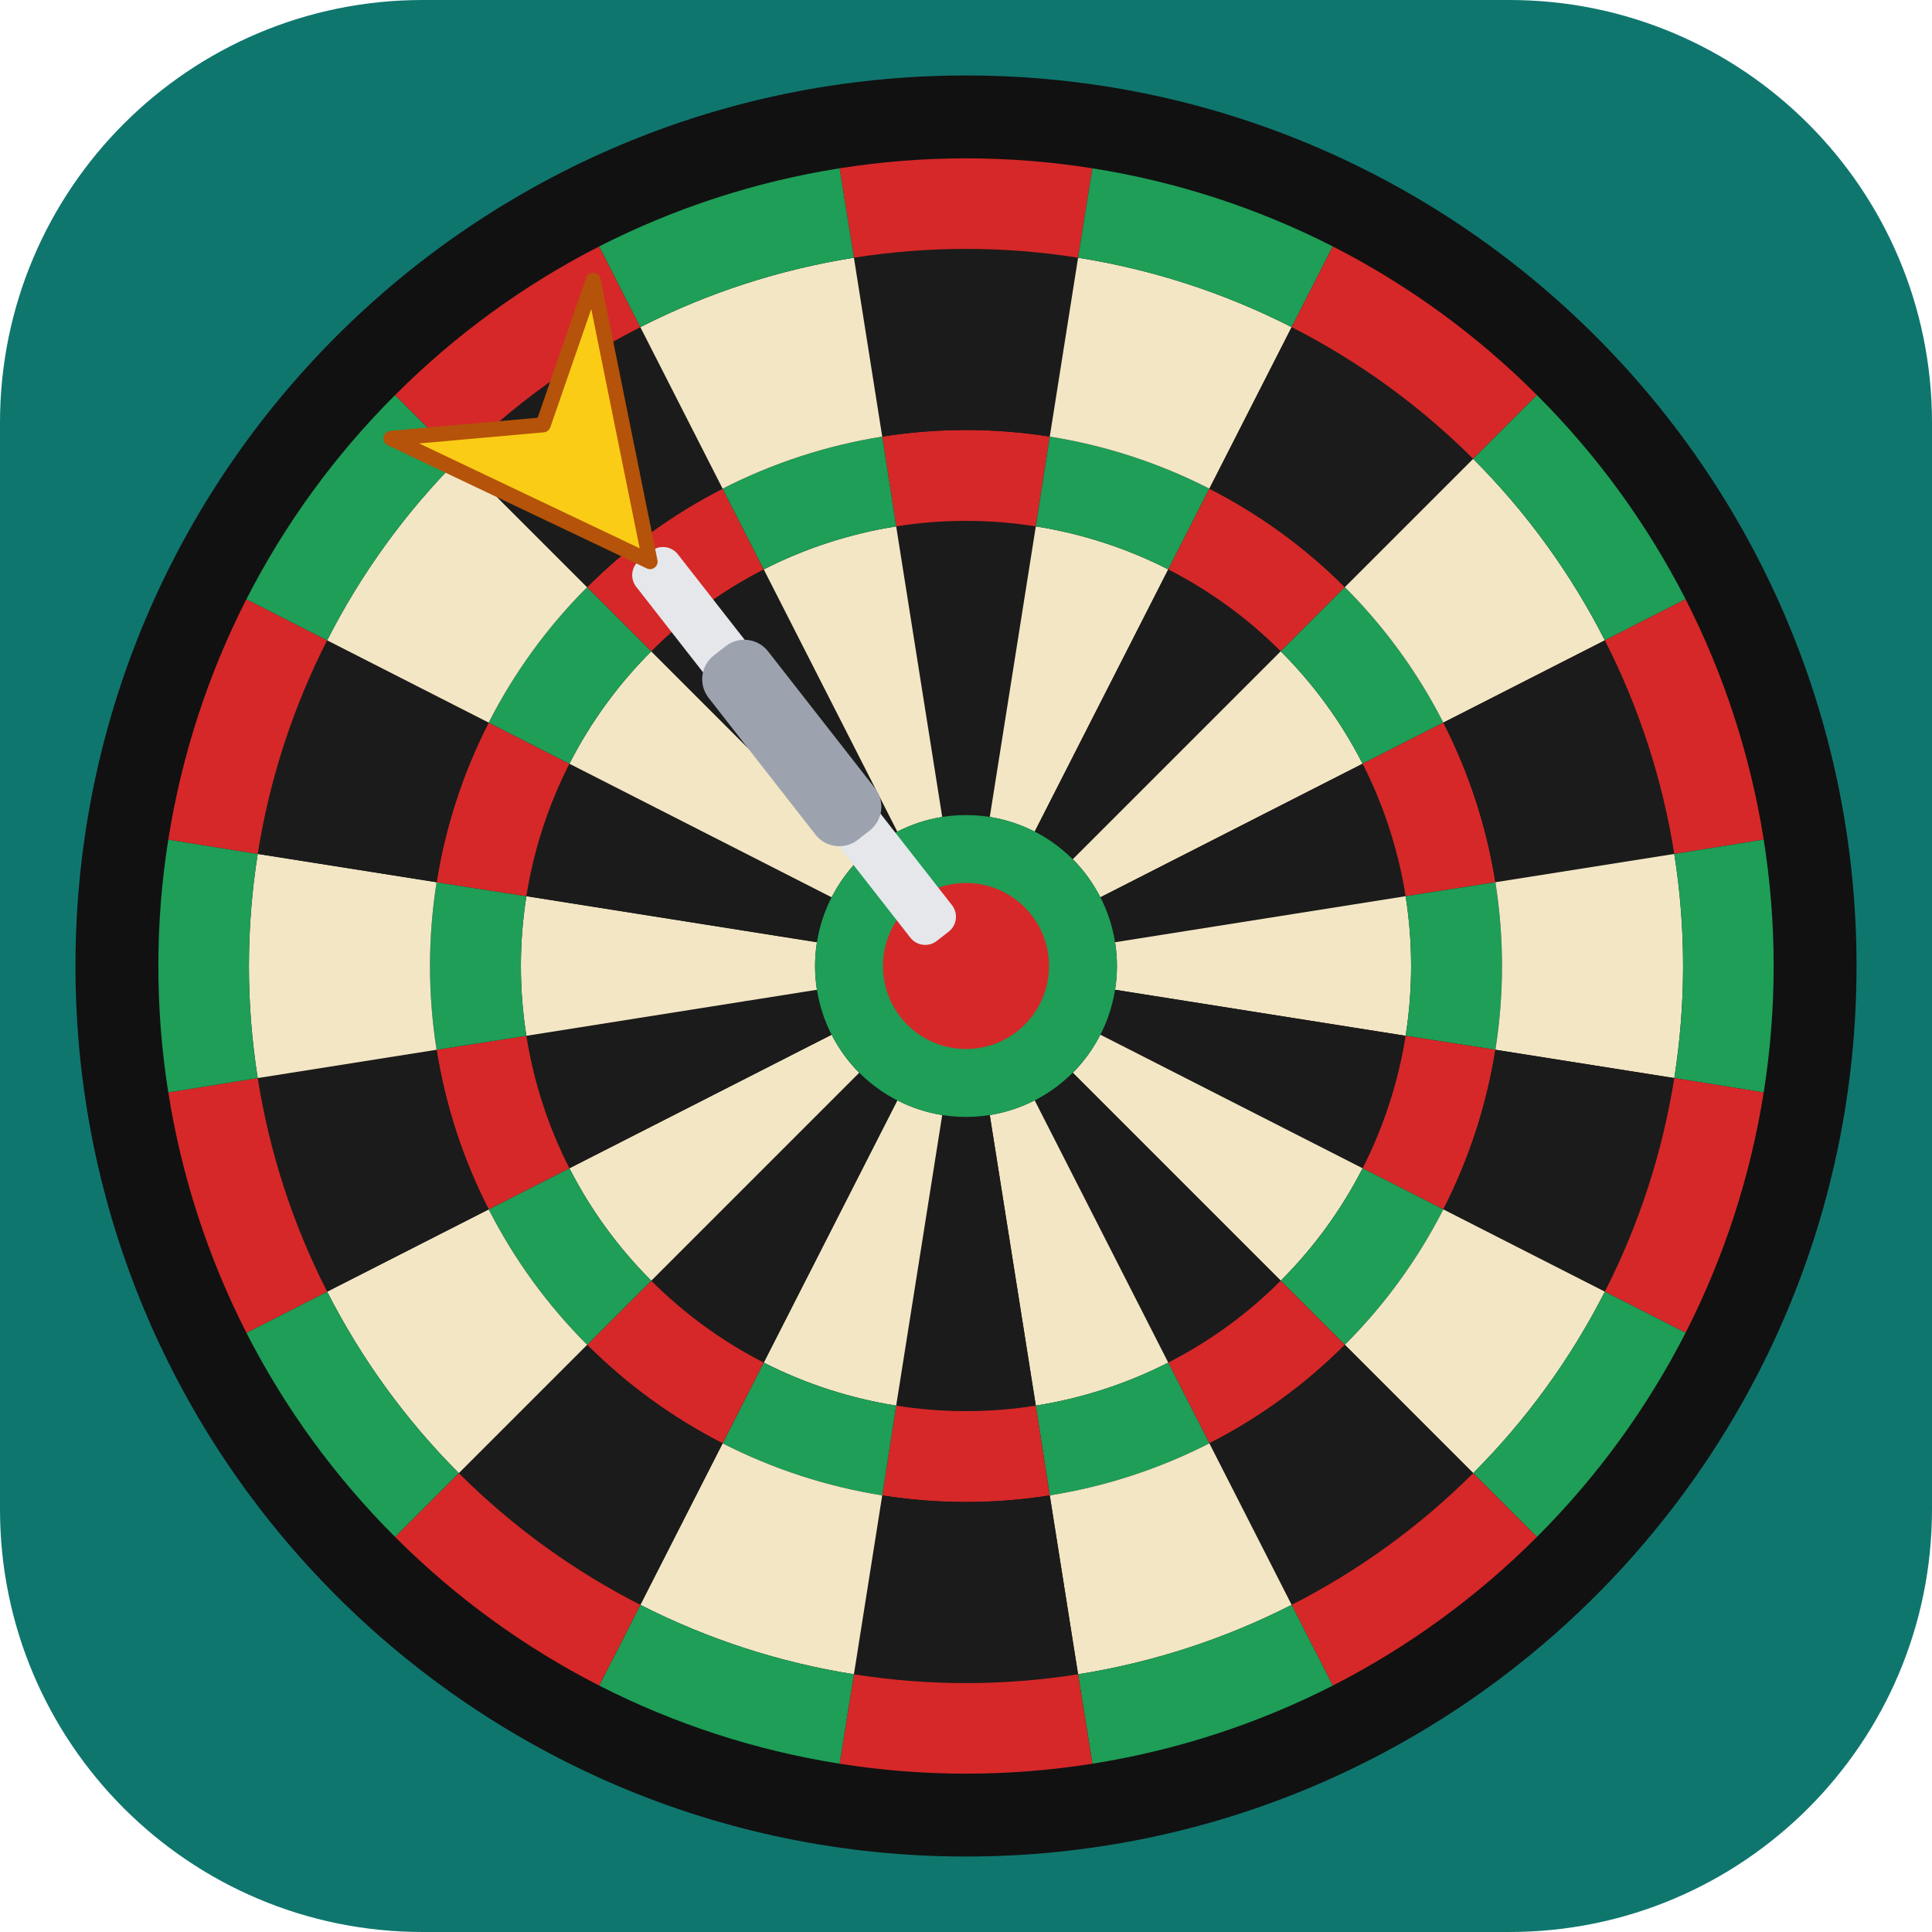
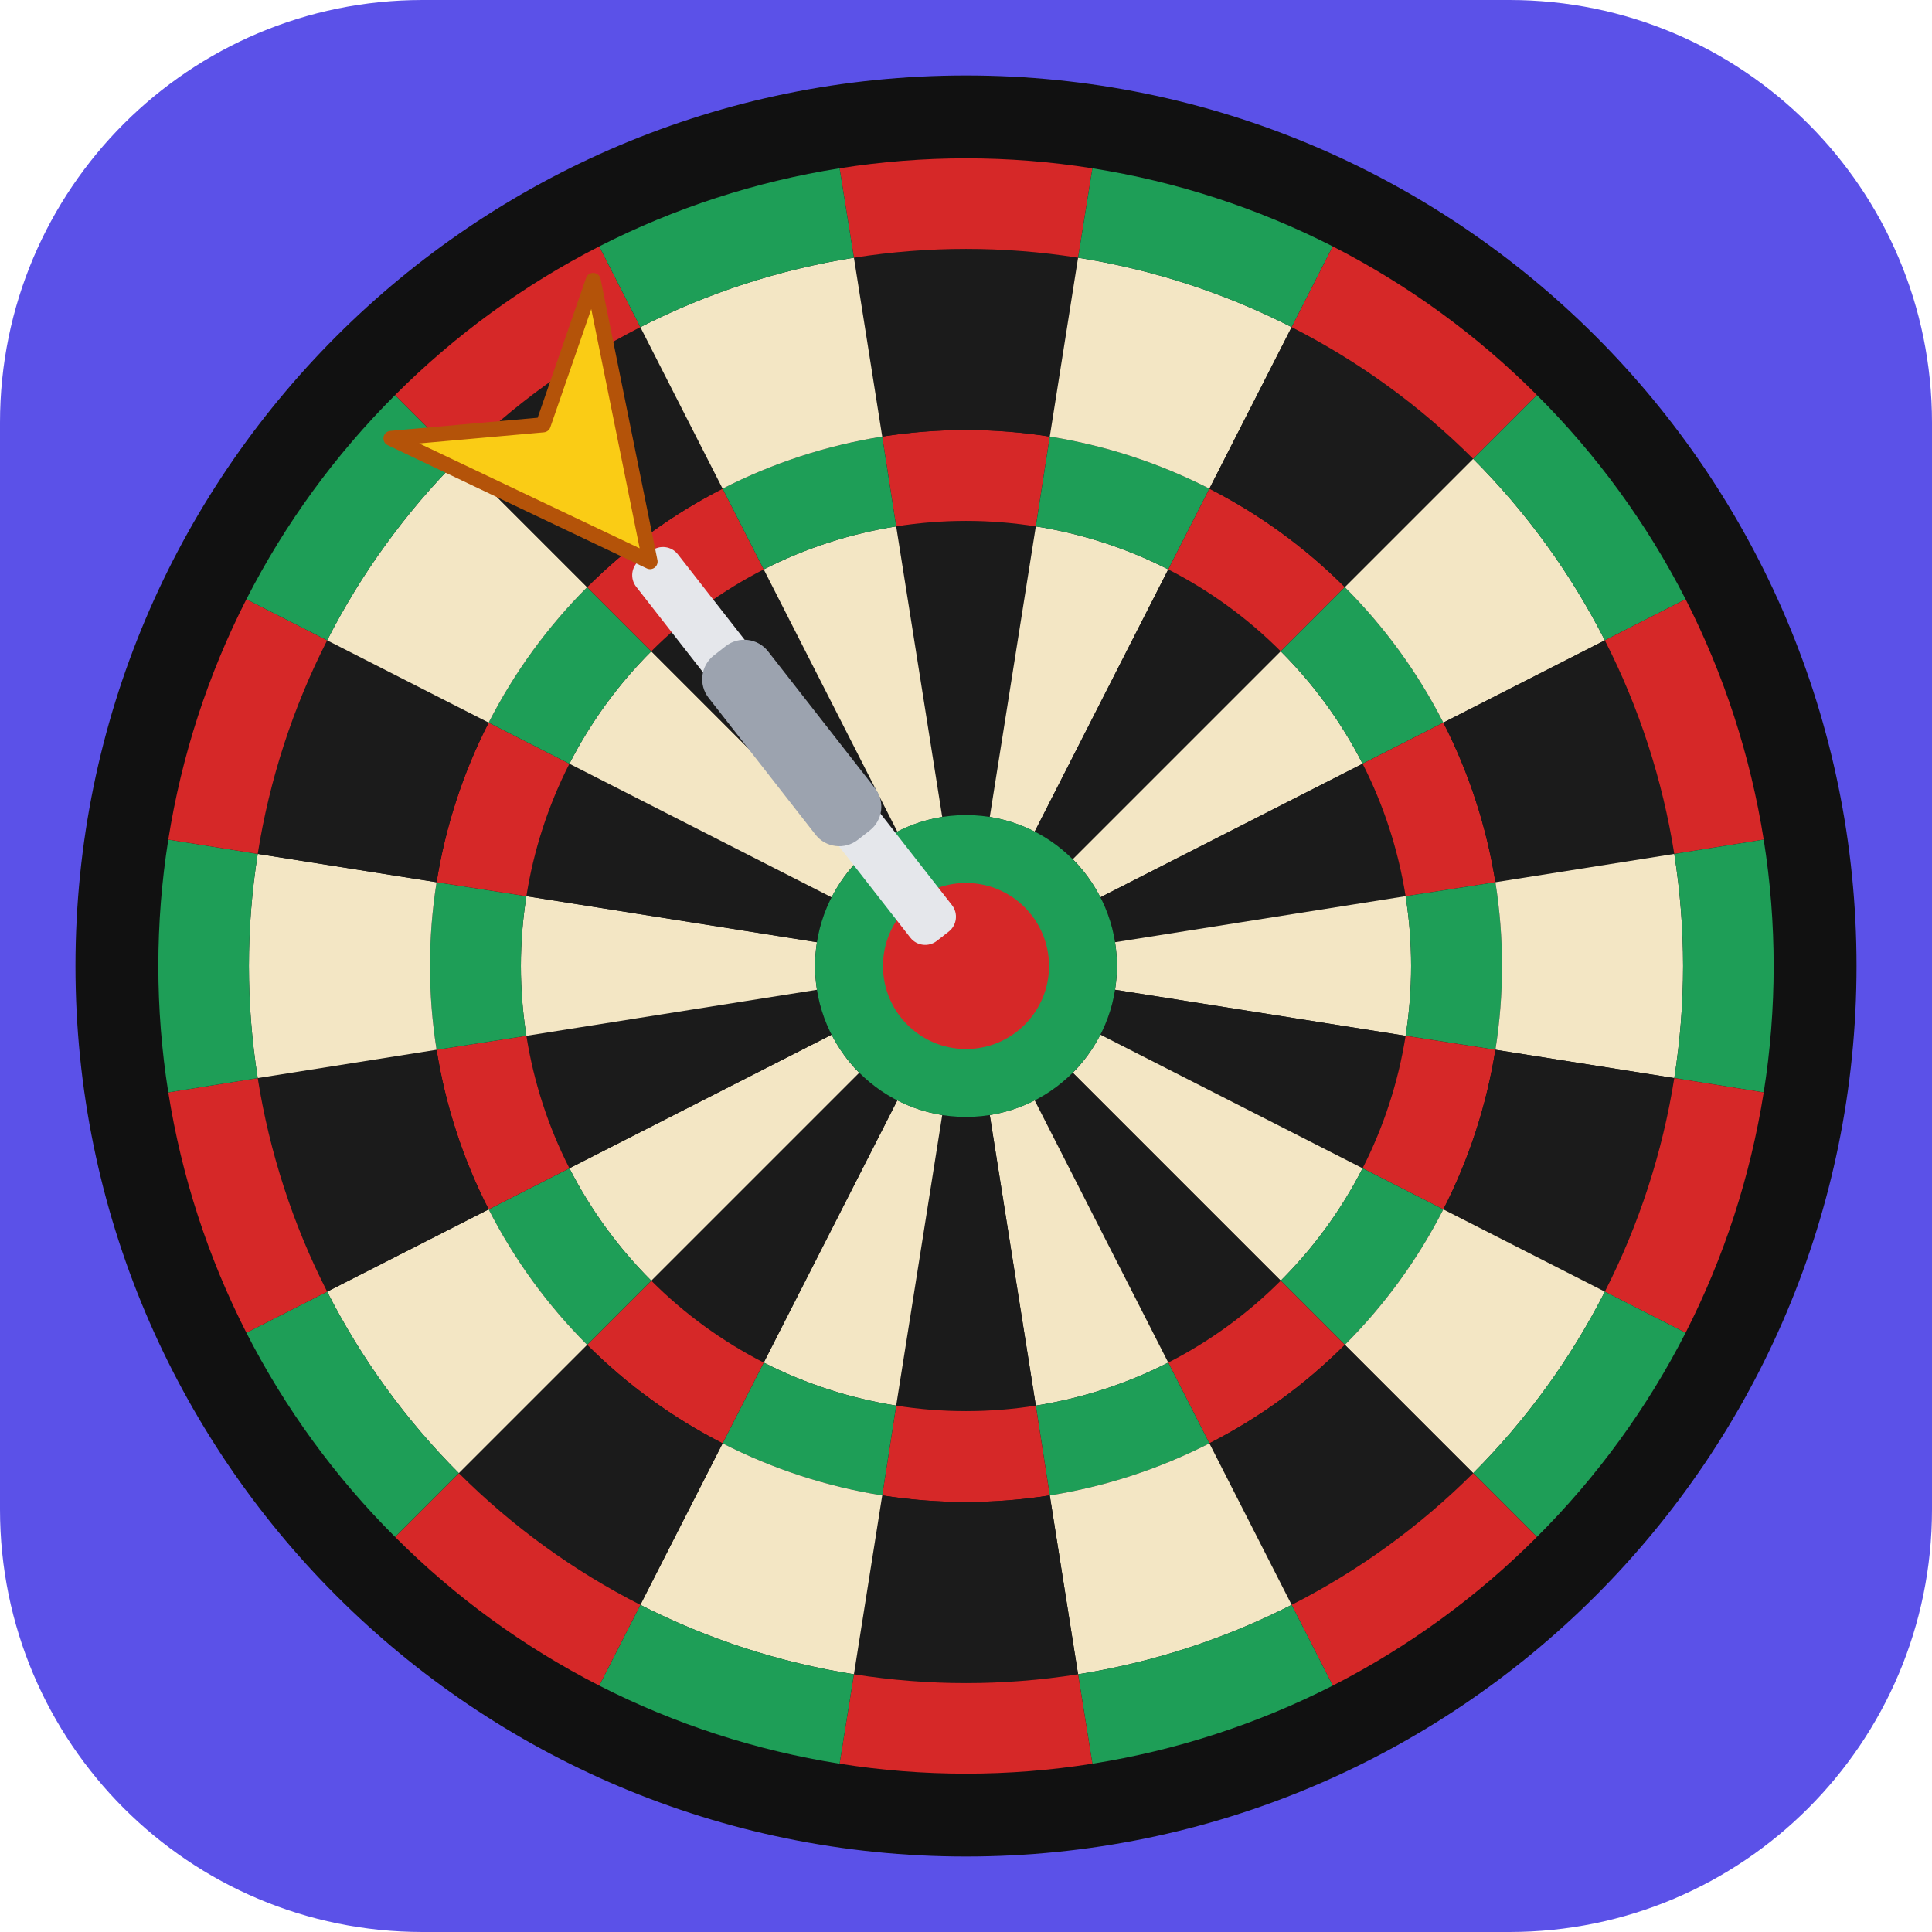
<svg xmlns="http://www.w3.org/2000/svg" viewBox="0 0 512 512">
-   <rect width="512" height="512" rx="112" fill="#0F766E" />
+   <rect width="512" height="512" rx="112" fill="#5B51E8" />
  <circle cx="256" cy="256" r="236" fill="#111" />
  <path d="M249.7 216.5 L237.5 139.5 A118 118 0 0 1 274.5 139.5 L262.3 216.5 A40 40 0 0 0 249.7 216.5Z" fill="#1B1B1B" />
  <path d="M237.5 139.5 L233.8 115.7 A142 142 0 0 1 278.2 115.7 L274.5 139.5 A118 118 0 0 0 237.5 139.5Z" fill="#D62828" />
  <path d="M233.8 115.7 L226.3 68.3 A190 190 0 0 1 285.7 68.3 L278.2 115.7 A142 142 0 0 0 233.8 115.7Z" fill="#1B1B1B" />
  <path d="M226.3 68.3 L222.5 44.6 A214 214 0 0 1 289.5 44.6 L285.7 68.3 A190 190 0 0 0 226.3 68.3Z" fill="#D62828" />
  <path d="M262.3 216.5 L274.5 139.5 A118 118 0 0 1 309.6 150.9 L274.2 220.4 A40 40 0 0 0 262.3 216.5Z" fill="#F3E6C4" />
  <path d="M274.5 139.5 L278.2 115.7 A142 142 0 0 1 320.5 129.5 L309.6 150.9 A118 118 0 0 0 274.5 139.5Z" fill="#1E9E57" />
  <path d="M278.2 115.7 L285.7 68.3 A190 190 0 0 1 342.3 86.7 L320.5 129.5 A142 142 0 0 0 278.2 115.7Z" fill="#F3E6C4" />
  <path d="M285.7 68.3 L289.5 44.6 A214 214 0 0 1 353.2 65.3 L342.3 86.7 A190 190 0 0 0 285.7 68.3Z" fill="#1E9E57" />
  <path d="M274.2 220.4 L309.6 150.9 A118 118 0 0 1 339.4 172.6 L284.3 227.7 A40 40 0 0 0 274.2 220.4Z" fill="#1B1B1B" />
  <path d="M309.6 150.9 L320.5 129.5 A142 142 0 0 1 356.4 155.6 L339.4 172.6 A118 118 0 0 0 309.6 150.9Z" fill="#D62828" />
  <path d="M320.5 129.5 L342.3 86.7 A190 190 0 0 1 390.4 121.6 L356.4 155.6 A142 142 0 0 0 320.5 129.5Z" fill="#1B1B1B" />
  <path d="M342.3 86.7 L353.2 65.3 A214 214 0 0 1 407.3 104.7 L390.4 121.6 A190 190 0 0 0 342.3 86.7Z" fill="#D62828" />
  <path d="M284.3 227.7 L339.4 172.6 A118 118 0 0 1 361.1 202.4 L291.6 237.8 A40 40 0 0 0 284.3 227.7Z" fill="#F3E6C4" />
  <path d="M339.4 172.6 L356.4 155.6 A142 142 0 0 1 382.5 191.5 L361.1 202.4 A118 118 0 0 0 339.4 172.6Z" fill="#1E9E57" />
  <path d="M356.4 155.6 L390.4 121.6 A190 190 0 0 1 425.3 169.7 L382.5 191.5 A142 142 0 0 0 356.4 155.6Z" fill="#F3E6C4" />
  <path d="M390.4 121.6 L407.3 104.7 A214 214 0 0 1 446.7 158.8 L425.3 169.7 A190 190 0 0 0 390.4 121.6Z" fill="#1E9E57" />
  <path d="M291.6 237.8 L361.1 202.4 A118 118 0 0 1 372.5 237.5 L295.5 249.7 A40 40 0 0 0 291.6 237.8Z" fill="#1B1B1B" />
  <path d="M361.1 202.4 L382.5 191.5 A142 142 0 0 1 396.3 233.8 L372.5 237.5 A118 118 0 0 0 361.1 202.4Z" fill="#D62828" />
  <path d="M382.5 191.5 L425.3 169.7 A190 190 0 0 1 443.7 226.3 L396.3 233.8 A142 142 0 0 0 382.5 191.5Z" fill="#1B1B1B" />
  <path d="M425.3 169.7 L446.7 158.8 A214 214 0 0 1 467.4 222.5 L443.7 226.3 A190 190 0 0 0 425.3 169.7Z" fill="#D62828" />
  <path d="M295.5 249.7 L372.5 237.5 A118 118 0 0 1 372.5 274.5 L295.5 262.3 A40 40 0 0 0 295.5 249.7Z" fill="#F3E6C4" />
  <path d="M372.5 237.5 L396.3 233.8 A142 142 0 0 1 396.3 278.2 L372.5 274.5 A118 118 0 0 0 372.5 237.5Z" fill="#1E9E57" />
  <path d="M396.3 233.8 L443.7 226.3 A190 190 0 0 1 443.7 285.7 L396.3 278.2 A142 142 0 0 0 396.3 233.8Z" fill="#F3E6C4" />
  <path d="M443.7 226.3 L467.4 222.5 A214 214 0 0 1 467.4 289.5 L443.7 285.7 A190 190 0 0 0 443.7 226.3Z" fill="#1E9E57" />
  <path d="M295.5 262.3 L372.5 274.5 A118 118 0 0 1 361.1 309.6 L291.6 274.2 A40 40 0 0 0 295.5 262.3Z" fill="#1B1B1B" />
  <path d="M372.5 274.5 L396.3 278.2 A142 142 0 0 1 382.5 320.5 L361.1 309.6 A118 118 0 0 0 372.5 274.5Z" fill="#D62828" />
  <path d="M396.3 278.2 L443.7 285.7 A190 190 0 0 1 425.3 342.3 L382.5 320.5 A142 142 0 0 0 396.3 278.2Z" fill="#1B1B1B" />
  <path d="M443.7 285.7 L467.4 289.5 A214 214 0 0 1 446.7 353.2 L425.3 342.3 A190 190 0 0 0 443.7 285.7Z" fill="#D62828" />
  <path d="M291.6 274.2 L361.1 309.6 A118 118 0 0 1 339.4 339.4 L284.3 284.3 A40 40 0 0 0 291.6 274.2Z" fill="#F3E6C4" />
  <path d="M361.1 309.6 L382.5 320.5 A142 142 0 0 1 356.4 356.4 L339.4 339.4 A118 118 0 0 0 361.1 309.6Z" fill="#1E9E57" />
  <path d="M382.5 320.5 L425.3 342.3 A190 190 0 0 1 390.4 390.4 L356.4 356.4 A142 142 0 0 0 382.5 320.5Z" fill="#F3E6C4" />
  <path d="M425.3 342.3 L446.7 353.2 A214 214 0 0 1 407.3 407.3 L390.4 390.4 A190 190 0 0 0 425.3 342.3Z" fill="#1E9E57" />
  <path d="M284.3 284.3 L339.4 339.4 A118 118 0 0 1 309.6 361.1 L274.2 291.6 A40 40 0 0 0 284.3 284.3Z" fill="#1B1B1B" />
  <path d="M339.4 339.4 L356.4 356.4 A142 142 0 0 1 320.5 382.5 L309.6 361.1 A118 118 0 0 0 339.4 339.4Z" fill="#D62828" />
  <path d="M356.4 356.4 L390.4 390.4 A190 190 0 0 1 342.3 425.3 L320.5 382.5 A142 142 0 0 0 356.4 356.4Z" fill="#1B1B1B" />
  <path d="M390.4 390.4 L407.3 407.3 A214 214 0 0 1 353.2 446.7 L342.3 425.3 A190 190 0 0 0 390.4 390.4Z" fill="#D62828" />
  <path d="M274.2 291.6 L309.6 361.1 A118 118 0 0 1 274.5 372.5 L262.3 295.5 A40 40 0 0 0 274.2 291.6Z" fill="#F3E6C4" />
  <path d="M309.6 361.1 L320.5 382.5 A142 142 0 0 1 278.2 396.3 L274.5 372.5 A118 118 0 0 0 309.6 361.1Z" fill="#1E9E57" />
  <path d="M320.5 382.5 L342.3 425.3 A190 190 0 0 1 285.7 443.7 L278.2 396.3 A142 142 0 0 0 320.5 382.5Z" fill="#F3E6C4" />
  <path d="M342.3 425.3 L353.2 446.7 A214 214 0 0 1 289.5 467.4 L285.7 443.7 A190 190 0 0 0 342.3 425.3Z" fill="#1E9E57" />
  <path d="M262.3 295.5 L274.5 372.5 A118 118 0 0 1 237.5 372.5 L249.7 295.5 A40 40 0 0 0 262.3 295.5Z" fill="#1B1B1B" />
  <path d="M274.5 372.5 L278.2 396.3 A142 142 0 0 1 233.8 396.3 L237.5 372.5 A118 118 0 0 0 274.5 372.5Z" fill="#D62828" />
  <path d="M278.2 396.3 L285.7 443.7 A190 190 0 0 1 226.3 443.7 L233.8 396.3 A142 142 0 0 0 278.2 396.3Z" fill="#1B1B1B" />
  <path d="M285.7 443.7 L289.5 467.4 A214 214 0 0 1 222.5 467.4 L226.3 443.7 A190 190 0 0 0 285.7 443.7Z" fill="#D62828" />
  <path d="M249.7 295.5 L237.5 372.5 A118 118 0 0 1 202.4 361.1 L237.8 291.6 A40 40 0 0 0 249.7 295.5Z" fill="#F3E6C4" />
  <path d="M237.5 372.5 L233.8 396.3 A142 142 0 0 1 191.5 382.5 L202.4 361.1 A118 118 0 0 0 237.5 372.5Z" fill="#1E9E57" />
  <path d="M233.8 396.3 L226.3 443.7 A190 190 0 0 1 169.7 425.3 L191.5 382.5 A142 142 0 0 0 233.8 396.3Z" fill="#F3E6C4" />
  <path d="M226.3 443.7 L222.5 467.4 A214 214 0 0 1 158.8 446.7 L169.7 425.3 A190 190 0 0 0 226.3 443.7Z" fill="#1E9E57" />
  <path d="M237.8 291.6 L202.4 361.1 A118 118 0 0 1 172.6 339.4 L227.7 284.3 A40 40 0 0 0 237.8 291.6Z" fill="#1B1B1B" />
  <path d="M202.4 361.1 L191.5 382.5 A142 142 0 0 1 155.6 356.4 L172.6 339.4 A118 118 0 0 0 202.4 361.1Z" fill="#D62828" />
  <path d="M191.5 382.5 L169.7 425.3 A190 190 0 0 1 121.6 390.4 L155.6 356.4 A142 142 0 0 0 191.5 382.5Z" fill="#1B1B1B" />
  <path d="M169.7 425.3 L158.8 446.7 A214 214 0 0 1 104.7 407.3 L121.6 390.4 A190 190 0 0 0 169.7 425.3Z" fill="#D62828" />
  <path d="M227.7 284.3 L172.6 339.4 A118 118 0 0 1 150.9 309.6 L220.4 274.2 A40 40 0 0 0 227.7 284.3Z" fill="#F3E6C4" />
  <path d="M172.6 339.4 L155.6 356.4 A142 142 0 0 1 129.5 320.5 L150.9 309.6 A118 118 0 0 0 172.6 339.4Z" fill="#1E9E57" />
  <path d="M155.6 356.4 L121.6 390.4 A190 190 0 0 1 86.7 342.3 L129.5 320.5 A142 142 0 0 0 155.6 356.4Z" fill="#F3E6C4" />
  <path d="M121.6 390.4 L104.7 407.3 A214 214 0 0 1 65.3 353.2 L86.7 342.3 A190 190 0 0 0 121.6 390.4Z" fill="#1E9E57" />
  <path d="M220.4 274.2 L150.9 309.6 A118 118 0 0 1 139.5 274.5 L216.5 262.3 A40 40 0 0 0 220.4 274.2Z" fill="#1B1B1B" />
  <path d="M150.9 309.6 L129.5 320.5 A142 142 0 0 1 115.7 278.2 L139.5 274.5 A118 118 0 0 0 150.9 309.6Z" fill="#D62828" />
  <path d="M129.5 320.5 L86.7 342.3 A190 190 0 0 1 68.3 285.7 L115.7 278.2 A142 142 0 0 0 129.5 320.5Z" fill="#1B1B1B" />
  <path d="M86.7 342.3 L65.3 353.2 A214 214 0 0 1 44.6 289.5 L68.3 285.7 A190 190 0 0 0 86.7 342.3Z" fill="#D62828" />
  <path d="M216.5 262.3 L139.5 274.5 A118 118 0 0 1 139.5 237.5 L216.5 249.7 A40 40 0 0 0 216.5 262.3Z" fill="#F3E6C4" />
  <path d="M139.5 274.5 L115.7 278.2 A142 142 0 0 1 115.7 233.8 L139.5 237.5 A118 118 0 0 0 139.5 274.5Z" fill="#1E9E57" />
  <path d="M115.7 278.2 L68.3 285.7 A190 190 0 0 1 68.3 226.3 L115.7 233.8 A142 142 0 0 0 115.7 278.2Z" fill="#F3E6C4" />
  <path d="M68.3 285.7 L44.6 289.5 A214 214 0 0 1 44.6 222.5 L68.3 226.3 A190 190 0 0 0 68.3 285.7Z" fill="#1E9E57" />
  <path d="M216.5 249.7 L139.5 237.5 A118 118 0 0 1 150.9 202.4 L220.4 237.8 A40 40 0 0 0 216.5 249.7Z" fill="#1B1B1B" />
  <path d="M139.5 237.5 L115.7 233.8 A142 142 0 0 1 129.5 191.5 L150.9 202.4 A118 118 0 0 0 139.5 237.5Z" fill="#D62828" />
  <path d="M115.7 233.8 L68.3 226.3 A190 190 0 0 1 86.7 169.7 L129.5 191.5 A142 142 0 0 0 115.7 233.8Z" fill="#1B1B1B" />
  <path d="M68.3 226.3 L44.6 222.5 A214 214 0 0 1 65.3 158.8 L86.7 169.7 A190 190 0 0 0 68.3 226.3Z" fill="#D62828" />
  <path d="M220.4 237.8 L150.9 202.4 A118 118 0 0 1 172.6 172.6 L227.7 227.7 A40 40 0 0 0 220.4 237.8Z" fill="#F3E6C4" />
  <path d="M150.9 202.4 L129.5 191.5 A142 142 0 0 1 155.6 155.6 L172.6 172.6 A118 118 0 0 0 150.9 202.4Z" fill="#1E9E57" />
  <path d="M129.5 191.5 L86.7 169.7 A190 190 0 0 1 121.6 121.6 L155.6 155.6 A142 142 0 0 0 129.5 191.5Z" fill="#F3E6C4" />
  <path d="M86.7 169.7 L65.3 158.8 A214 214 0 0 1 104.7 104.7 L121.6 121.6 A190 190 0 0 0 86.7 169.7Z" fill="#1E9E57" />
  <path d="M227.7 227.7 L172.6 172.6 A118 118 0 0 1 202.4 150.9 L237.8 220.4 A40 40 0 0 0 227.7 227.7Z" fill="#1B1B1B" />
  <path d="M172.6 172.6 L155.6 155.6 A142 142 0 0 1 191.5 129.5 L202.4 150.9 A118 118 0 0 0 172.6 172.6Z" fill="#D62828" />
  <path d="M155.6 155.6 L121.6 121.6 A190 190 0 0 1 169.7 86.7 L191.5 129.5 A142 142 0 0 0 155.6 155.6Z" fill="#1B1B1B" />
  <path d="M121.6 121.6 L104.7 104.7 A214 214 0 0 1 158.8 65.3 L169.7 86.7 A190 190 0 0 0 121.6 121.6Z" fill="#D62828" />
  <path d="M237.8 220.4 L202.4 150.9 A118 118 0 0 1 237.5 139.5 L249.7 216.5 A40 40 0 0 0 237.8 220.4Z" fill="#F3E6C4" />
  <path d="M202.4 150.9 L191.5 129.5 A142 142 0 0 1 233.8 115.7 L237.5 139.5 A118 118 0 0 0 202.4 150.9Z" fill="#1E9E57" />
  <path d="M191.5 129.5 L169.7 86.7 A190 190 0 0 1 226.3 68.3 L233.8 115.7 A142 142 0 0 0 191.5 129.5Z" fill="#F3E6C4" />
  <path d="M169.7 86.7 L158.8 65.3 A214 214 0 0 1 222.5 44.6 L226.3 68.3 A190 190 0 0 0 169.7 86.7Z" fill="#1E9E57" />
  <circle cx="256" cy="256" r="40" fill="#1E9E57" />
  <circle cx="256" cy="256" r="22" fill="#D62828" />
  <g transform="rotate(-38 256 256)">
    <rect x="249" y="118" width="14" height="128" rx="5" fill="#E5E7EB" />
    <rect x="246" y="150" width="20" height="62" rx="8" fill="#9CA3AF" />
    <path d="M256 246 L250 236 L262 236Z" fill="#E5E7EB" />
    <path d="M256 120 L222 52 L256 74 L290 52Z" fill="#FACC15" stroke="#B45309" stroke-width="4" stroke-linejoin="round" />
  </g>
</svg>
